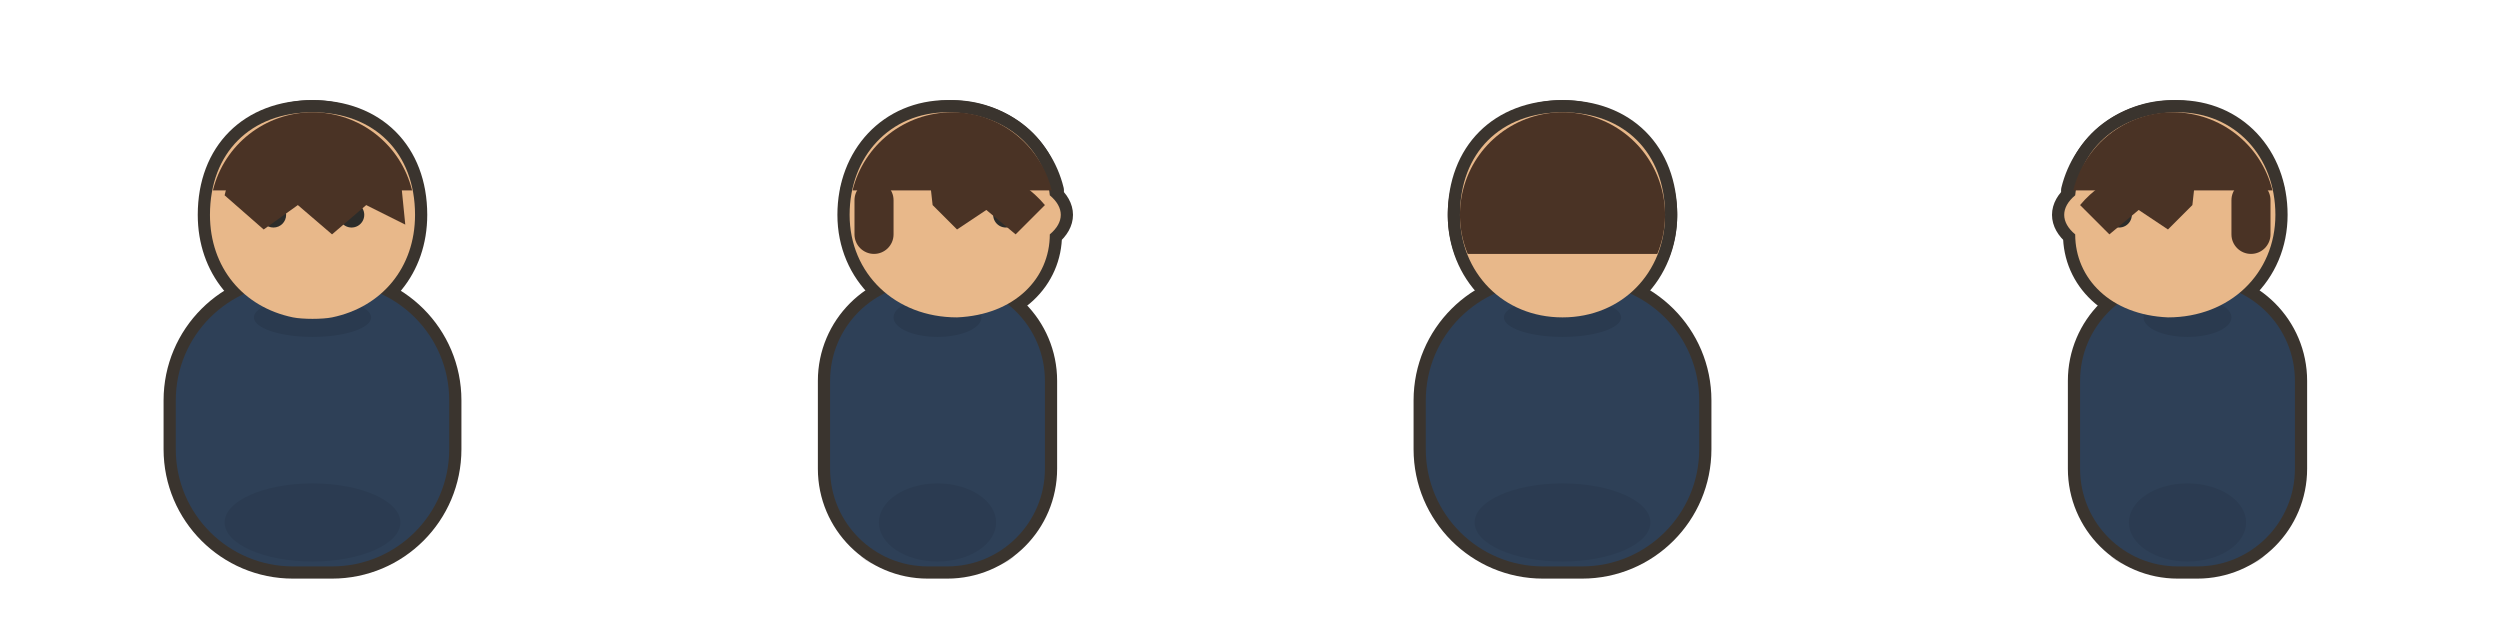
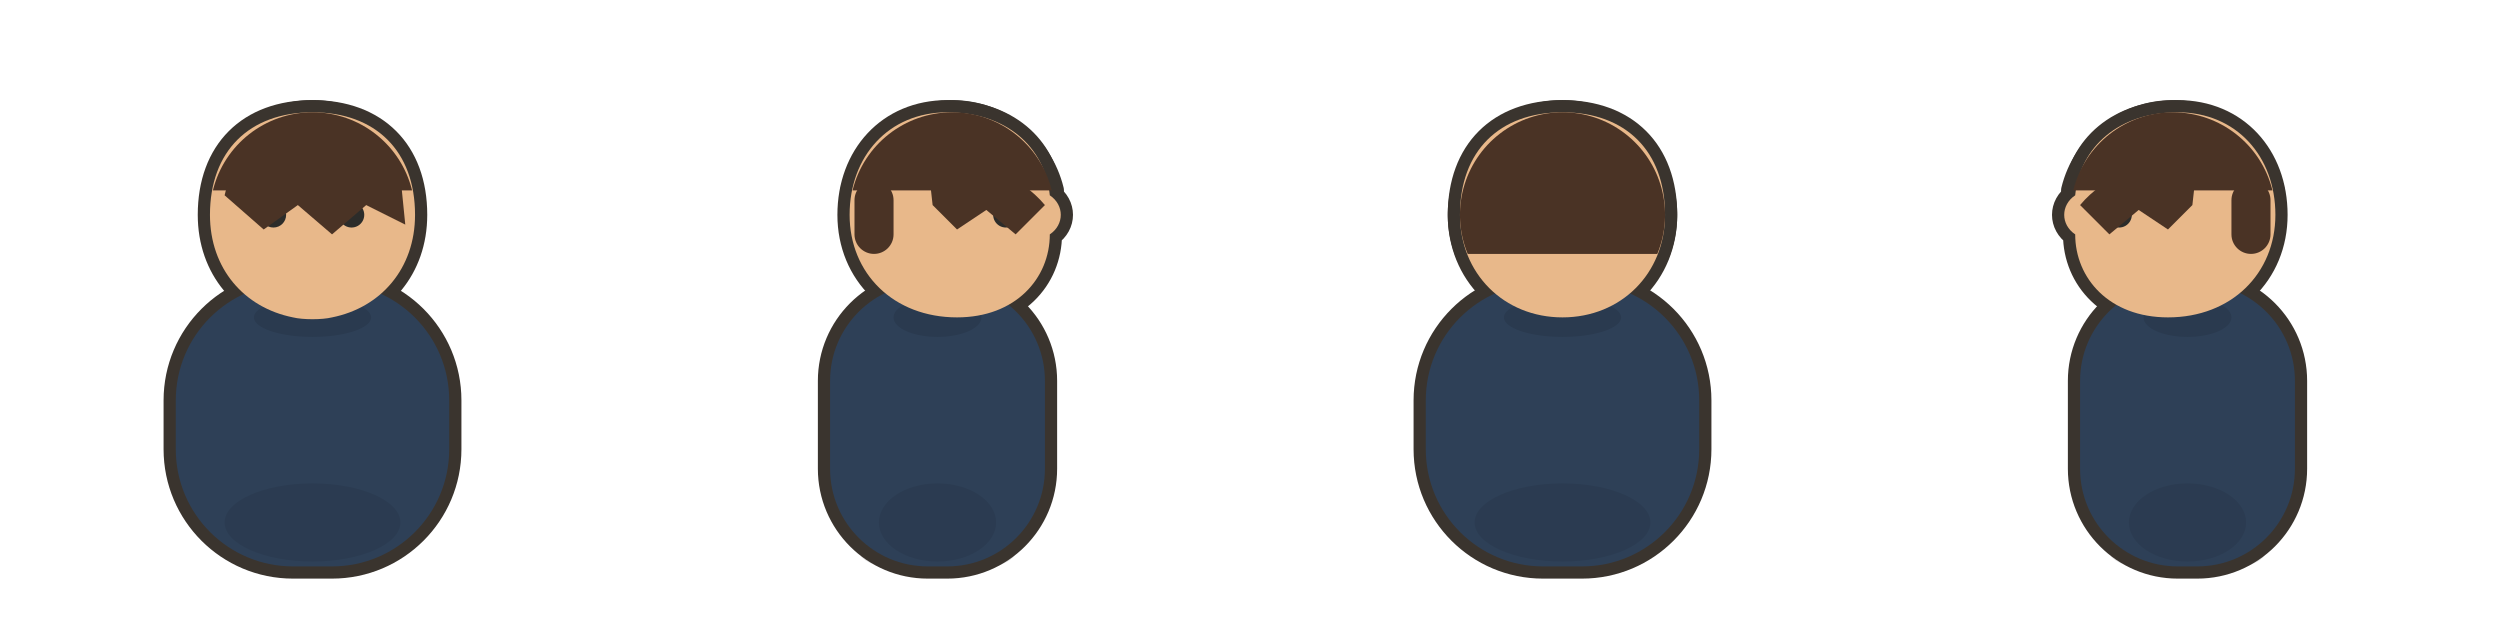
<svg xmlns="http://www.w3.org/2000/svg" viewBox="0 0 512 128" width="512" height="128">
  <g transform="translate(0 0)">
    <path d="M 48 113 a 16 4.5 0 1 0 32 0 a 16 4.5 0 1 0 -32 0 Z" fill="#000000" opacity="0.12" />
    <g transform="translate(64 0) scale(1 1) translate(-64 0)">
      <g transform="translate(64 87)">
        <path d="M -4 -29 h 8 a 24 24 0 0 1 24 24 v 10 a 24 24 0 0 1 -24 24 h -8 a 24 24 0 0 1 -24 -24 v -10 a 24 24 0 0 1 24 -24 Z" fill="#3A342E" stroke="#3A342E" stroke-width="5" stroke-linejoin="round" stroke-linecap="round" />
      </g>
    </g>
    <g transform="translate(64 58) scale(1) translate(-64 -58)">
      <g transform="translate(64 44)">
-         <path d="M0-21C12.7-21 21-12.7 21 0 21 10.8 14.2 18.9 4 21 2 21.4-2 21.4-4 21-14.2 18.9-21 10.8-21 0-21-12.7-12.7-21 0-21Z" fill="#3A342E" stroke="#3A342E" stroke-width="5" stroke-linejoin="round" stroke-linecap="round" />
+         <path d="M0-21C13-21 21-13 21 0 21 11 14 19 4 21 2 21.5-2 21.5-4 21-14 19-21 11-21 0-21-13-13-21 0-21Z" fill="#3A342E" stroke="#3A342E" stroke-width="5" stroke-linejoin="round" stroke-linecap="round" />
      </g>
      <g transform="translate(64 44)">
        <path d="M -20.396 -5 A 21 21 0 0 1 20.396 -5 Z" fill="#3A342E" stroke="#3A342E" stroke-width="5" stroke-linejoin="round" stroke-linecap="round" />
        <path d="M -18 -4 L -10 3 L -3 -2 L 4 4 L 11 -2 L 19 2 L 18 -8 L -17 -8 Z" fill="#3A342E" stroke="#3A342E" stroke-width="5" stroke-linejoin="round" stroke-linecap="round" />
      </g>
    </g>
    <g transform="translate(64 0) scale(1 1) translate(-64 0)">
      <g transform="translate(64 87)">
        <path d="M -4 -29 h 8 a 24 24 0 0 1 24 24 v 10 a 24 24 0 0 1 -24 24 h -8 a 24 24 0 0 1 -24 -24 v -10 a 24 24 0 0 1 24 -24 Z" fill="#2E4057" />
        <path d="M -18 20 a 18 8 0 1 0 36 0 a 18 8 0 1 0 -36 0 Z" fill="#00000012" />
      </g>
      <g transform="translate(64 87)">
        <path d="M -8 -29 A 8 7 0 0 0 8 -29 Z" fill="#E8B88A" />
      </g>
      <g transform="translate(64 87)">
        <path d="M -12 -22 a 12 4 0 1 0 24 0 a 12 4 0 1 0 -24 0 Z" fill="#00000018" />
      </g>
    </g>
    <g transform="translate(64 58) scale(1) translate(-64 -58)">
      <g transform="translate(64 44)">
-         <path d="M0-21C12.7-21 21-12.7 21 0 21 10.8 14.2 18.9 4 21 2 21.4-2 21.4-4 21-14.2 18.9-21 10.8-21 0-21-12.7-12.7-21 0-21Z" fill="#E8B88A" />
+         <path d="M0-21C13-21 21-13 21 0 21 11 14 19 4 21 2 21.5-2 21.5-4 21-14 19-21 11-21 0-21-13-13-21 0-21Z" fill="#E8B88A" />
        <path d="M-10.6 0C-10.6 1.436-9.436 2.6-8 2.6-6.564 2.6-5.4 1.436-5.4 0-5.4-1.436-6.564-2.6-8-2.6-9.436-2.6-10.6-1.436-10.6 0Z" fill="#2C2C2A" />
        <path d="M5.4 0C5.4 0.929 5.896 1.787 6.7 2.252 7.504 2.716 8.496 2.716 9.3 2.252 10.104 1.787 10.6 0.929 10.6 0 10.6-0.929 10.104-1.787 9.3-2.252 8.496-2.716 7.504-2.716 6.7-2.252 5.896-1.787 5.4-0.929 5.4 0Z" fill="#2C2C2A" />
      </g>
      <g transform="translate(64 44)">
        <path d="M -20.396 -5 A 21 21 0 0 1 20.396 -5 Z" fill="#4A3325" />
        <path d="M -18 -4 L -10 3 L -3 -2 L 4 4 L 11 -2 L 19 2 L 18 -8 L -17 -8 Z" fill="#4A3325" />
      </g>
    </g>
  </g>
  <g transform="translate(128 0)">
    <path d="M 48 113 a 16 4.5 0 1 0 32 0 a 16 4.5 0 1 0 -32 0 Z" fill="#000000" opacity="0.12" />
    <g transform="translate(64 0) scale(1 1) translate(-64 0)">
      <g transform="translate(64 87)">
        <path d="M -2 -29 h 4 a 20 20 0 0 1 20 20 v 18 a 20 20 0 0 1 -20 20 h -4 a 20 20 0 0 1 -20 -20 v -18 a 20 20 0 0 1 20 -20 Z" fill="#3A342E" stroke="#3A342E" stroke-width="5" stroke-linejoin="round" stroke-linecap="round" />
      </g>
    </g>
    <g transform="translate(64 58) scale(1) translate(-64 -58)">
      <g transform="translate(67 44)">
-         <path d="M-1-21C10.8-21 19-13.7 20-4 23-1.5 23 1.5 20 4 20 13 12.8 20.5 1 21-11.7 21-21 12-21 0-21-12-12.7-21-1-21Z" fill="#3A342E" stroke="#3A342E" stroke-width="5" stroke-linejoin="round" stroke-linecap="round" />
+         <path d="M-1-21C11-21 19-14 20-4 23-2 23 2 20 4 20 13 13 21 1 21-12 21-21 12-21 0-21-12-13-21-1-21Z" fill="#3A342E" stroke="#3A342E" stroke-width="5" stroke-linejoin="round" stroke-linecap="round" />
      </g>
      <g transform="translate(67 44)">
        <path d="M -20.396 -5 A 21 21 0 0 1 20.396 -5 Z" fill="#3A342E" stroke="#3A342E" stroke-width="5" stroke-linejoin="round" stroke-linecap="round" />
        <path d="M -16 -7 h 0 a 4 4 0 0 1 4 4 v 7 a 4 4 0 0 1 -4 4 h 0 a 4 4 0 0 1 -4 -4 v -7 a 4 4 0 0 1 4 -4 Z" fill="#3A342E" stroke="#3A342E" stroke-width="5" stroke-linejoin="round" stroke-linecap="round" />
        <path d="M -5 -11 C 5 -12 14 -8 19 -2 L 13 4 L 7 -1 L 1 3 L -4 -2 Z" fill="#3A342E" stroke="#3A342E" stroke-width="5" stroke-linejoin="round" stroke-linecap="round" />
      </g>
    </g>
    <g transform="translate(64 0) scale(1 1) translate(-64 0)">
      <g transform="translate(64 87)">
        <path d="M -2 -29 h 4 a 20 20 0 0 1 20 20 v 18 a 20 20 0 0 1 -20 20 h -4 a 20 20 0 0 1 -20 -20 v -18 a 20 20 0 0 1 20 -20 Z" fill="#2E4057" />
        <path d="M -12 20 a 12 8 0 1 0 24 0 a 12 8 0 1 0 -24 0 Z" fill="#00000012" />
      </g>
      <g transform="translate(64 87)">
        <path d="M -9 -22 a 9 4 0 1 0 18 0 a 9 4 0 1 0 -18 0 Z" fill="#00000018" />
      </g>
    </g>
    <g transform="translate(64 58) scale(1) translate(-64 -58)">
      <g transform="translate(67 44)">
-         <path d="M-1-21C10.8-21 19-13.7 20-4 23-1.5 23 1.5 20 4 20 13 12.8 20.5 1 21-11.7 21-21 12-21 0-21-12-12.7-21-1-21Z" fill="#E8B88A" />
+         <path d="M-1-21C11-21 19-14 20-4 23-2 23 2 20 4 20 13 13 21 1 21-12 21-21 12-21 0-21-12-13-21-1-21Z" fill="#E8B88A" />
        <path d="M8.4 0C8.4 0.929 8.896 1.787 9.7 2.252 10.504 2.716 11.496 2.716 12.3 2.252 13.104 1.787 13.6 0.929 13.6 0 13.6-0.929 13.104-1.787 12.3-2.252 11.496-2.716 10.504-2.716 9.7-2.252 8.896-1.787 8.4-0.929 8.4 0Z" fill="#2C2C2A" />
      </g>
      <g transform="translate(67 44)">
        <path d="M -20.396 -5 A 21 21 0 0 1 20.396 -5 Z" fill="#4A3325" />
        <path d="M -16 -7 h 0 a 4 4 0 0 1 4 4 v 7 a 4 4 0 0 1 -4 4 h 0 a 4 4 0 0 1 -4 -4 v -7 a 4 4 0 0 1 4 -4 Z" fill="#4A3325" />
        <path d="M -5 -11 C 5 -12 14 -8 19 -2 L 13 4 L 7 -1 L 1 3 L -4 -2 Z" fill="#4A3325" />
      </g>
    </g>
  </g>
  <g transform="translate(256 0)">
    <path d="M 48 113 a 16 4.5 0 1 0 32 0 a 16 4.5 0 1 0 -32 0 Z" fill="#000000" opacity="0.12" />
    <g transform="translate(64 0) scale(1 1) translate(-64 0)">
      <g transform="translate(64 87)">
        <path d="M -4 -29 h 8 a 24 24 0 0 1 24 24 v 10 a 24 24 0 0 1 -24 24 h -8 a 24 24 0 0 1 -24 -24 v -10 a 24 24 0 0 1 24 -24 Z" fill="#3A342E" stroke="#3A342E" stroke-width="5" stroke-linejoin="round" stroke-linecap="round" />
      </g>
    </g>
    <g transform="translate(64 58) scale(1) translate(-64 -58)">
      <g transform="translate(64 44)">
-         <path d="M0-21C12.7-21 21-12.7 21 0 21 11.8 12.2 21 0 21-12.2 21-21 11.8-21 0-21-12.7-12.7-21 0-21Z" fill="#3A342E" stroke="#3A342E" stroke-width="5" stroke-linejoin="round" stroke-linecap="round" />
+         <path d="M0-21C13-21 21-13 21 0 21 12 12 21 0 21-12 21-21 12-21 0-21-13-13-21 0-21Z" fill="#3A342E" stroke="#3A342E" stroke-width="5" stroke-linejoin="round" stroke-linecap="round" />
      </g>
      <g transform="translate(64 44)">
        <path d="M -19.416 8 A 21 21 0 1 1 19.416 8 Z" fill="#3A342E" stroke="#3A342E" stroke-width="5" stroke-linejoin="round" stroke-linecap="round" />
      </g>
    </g>
    <g transform="translate(64 0) scale(1 1) translate(-64 0)">
      <g transform="translate(64 87)">
        <path d="M -4 -29 h 8 a 24 24 0 0 1 24 24 v 10 a 24 24 0 0 1 -24 24 h -8 a 24 24 0 0 1 -24 -24 v -10 a 24 24 0 0 1 24 -24 Z" fill="#2E4057" />
        <path d="M -18 20 a 18 8 0 1 0 36 0 a 18 8 0 1 0 -36 0 Z" fill="#00000012" />
      </g>
      <g transform="translate(64 87)">
        <path d="M -12 -22 a 12 4 0 1 0 24 0 a 12 4 0 1 0 -24 0 Z" fill="#00000018" />
      </g>
    </g>
    <g transform="translate(64 58) scale(1) translate(-64 -58)">
      <g transform="translate(64 44)">
-         <path d="M0-21C12.7-21 21-12.7 21 0 21 11.8 12.2 21 0 21-12.2 21-21 11.8-21 0-21-12.7-12.7-21 0-21Z" fill="#E8B88A" />
+         <path d="M0-21C13-21 21-13 21 0 21 12 12 21 0 21-12 21-21 12-21 0-21-13-13-21 0-21Z" fill="#E8B88A" />
      </g>
      <g transform="translate(64 44)">
        <path d="M -19.416 8 A 21 21 0 1 1 19.416 8 Z" fill="#4A3325" />
      </g>
    </g>
  </g>
  <g transform="translate(384 0)">
    <path d="M 48 113 a 16 4.5 0 1 0 32 0 a 16 4.5 0 1 0 -32 0 Z" fill="#000000" opacity="0.12" />
    <g transform="translate(128 0) scale(-1 1)">
      <g transform="translate(64 0) scale(1 1) translate(-64 0)">
        <g transform="translate(64 87)">
          <path d="M -2 -29 h 4 a 20 20 0 0 1 20 20 v 18 a 20 20 0 0 1 -20 20 h -4 a 20 20 0 0 1 -20 -20 v -18 a 20 20 0 0 1 20 -20 Z" fill="#3A342E" stroke="#3A342E" stroke-width="5" stroke-linejoin="round" stroke-linecap="round" />
        </g>
      </g>
      <g transform="translate(64 58) scale(1) translate(-64 -58)">
        <g transform="translate(67 44)">
-           <path d="M-1-21C10.8-21 19-13.7 20-4 23-1.5 23 1.5 20 4 20 13 12.8 20.5 1 21-11.7 21-21 12-21 0-21-12-12.7-21-1-21Z" fill="#3A342E" stroke="#3A342E" stroke-width="5" stroke-linejoin="round" stroke-linecap="round" />
+           <path d="M-1-21C11-21 19-14 20-4 23-2 23 2 20 4 20 13 13 21 1 21-12 21-21 12-21 0-21-12-13-21-1-21Z" fill="#3A342E" stroke="#3A342E" stroke-width="5" stroke-linejoin="round" stroke-linecap="round" />
        </g>
        <g transform="translate(67 44)">
          <path d="M -20.396 -5 A 21 21 0 0 1 20.396 -5 Z" fill="#3A342E" stroke="#3A342E" stroke-width="5" stroke-linejoin="round" stroke-linecap="round" />
          <path d="M -16 -7 h 0 a 4 4 0 0 1 4 4 v 7 a 4 4 0 0 1 -4 4 h 0 a 4 4 0 0 1 -4 -4 v -7 a 4 4 0 0 1 4 -4 Z" fill="#3A342E" stroke="#3A342E" stroke-width="5" stroke-linejoin="round" stroke-linecap="round" />
          <path d="M -5 -11 C 5 -12 14 -8 19 -2 L 13 4 L 7 -1 L 1 3 L -4 -2 Z" fill="#3A342E" stroke="#3A342E" stroke-width="5" stroke-linejoin="round" stroke-linecap="round" />
        </g>
      </g>
      <g transform="translate(64 0) scale(1 1) translate(-64 0)">
        <g transform="translate(64 87)">
          <path d="M -2 -29 h 4 a 20 20 0 0 1 20 20 v 18 a 20 20 0 0 1 -20 20 h -4 a 20 20 0 0 1 -20 -20 v -18 a 20 20 0 0 1 20 -20 Z" fill="#2E4057" />
          <path d="M -12 20 a 12 8 0 1 0 24 0 a 12 8 0 1 0 -24 0 Z" fill="#00000012" />
        </g>
        <g transform="translate(64 87)">
          <path d="M -9 -22 a 9 4 0 1 0 18 0 a 9 4 0 1 0 -18 0 Z" fill="#00000018" />
        </g>
      </g>
      <g transform="translate(64 58) scale(1) translate(-64 -58)">
        <g transform="translate(67 44)">
-           <path d="M-1-21C10.8-21 19-13.7 20-4 23-1.5 23 1.5 20 4 20 13 12.8 20.5 1 21-11.7 21-21 12-21 0-21-12-12.7-21-1-21Z" fill="#E8B88A" />
+           <path d="M-1-21C11-21 19-14 20-4 23-2 23 2 20 4 20 13 13 21 1 21-12 21-21 12-21 0-21-12-13-21-1-21Z" fill="#E8B88A" />
          <path d="M8.4 0C8.4 0.929 8.896 1.787 9.7 2.252 10.504 2.716 11.496 2.716 12.3 2.252 13.104 1.787 13.6 0.929 13.6 0 13.6-0.929 13.104-1.787 12.3-2.252 11.496-2.716 10.504-2.716 9.7-2.252 8.896-1.787 8.4-0.929 8.4 0Z" fill="#2C2C2A" />
        </g>
        <g transform="translate(67 44)">
          <path d="M -20.396 -5 A 21 21 0 0 1 20.396 -5 Z" fill="#4A3325" />
          <path d="M -16 -7 h 0 a 4 4 0 0 1 4 4 v 7 a 4 4 0 0 1 -4 4 h 0 a 4 4 0 0 1 -4 -4 v -7 a 4 4 0 0 1 4 -4 Z" fill="#4A3325" />
          <path d="M -5 -11 C 5 -12 14 -8 19 -2 L 13 4 L 7 -1 L 1 3 L -4 -2 Z" fill="#4A3325" />
        </g>
      </g>
    </g>
  </g>
</svg>
